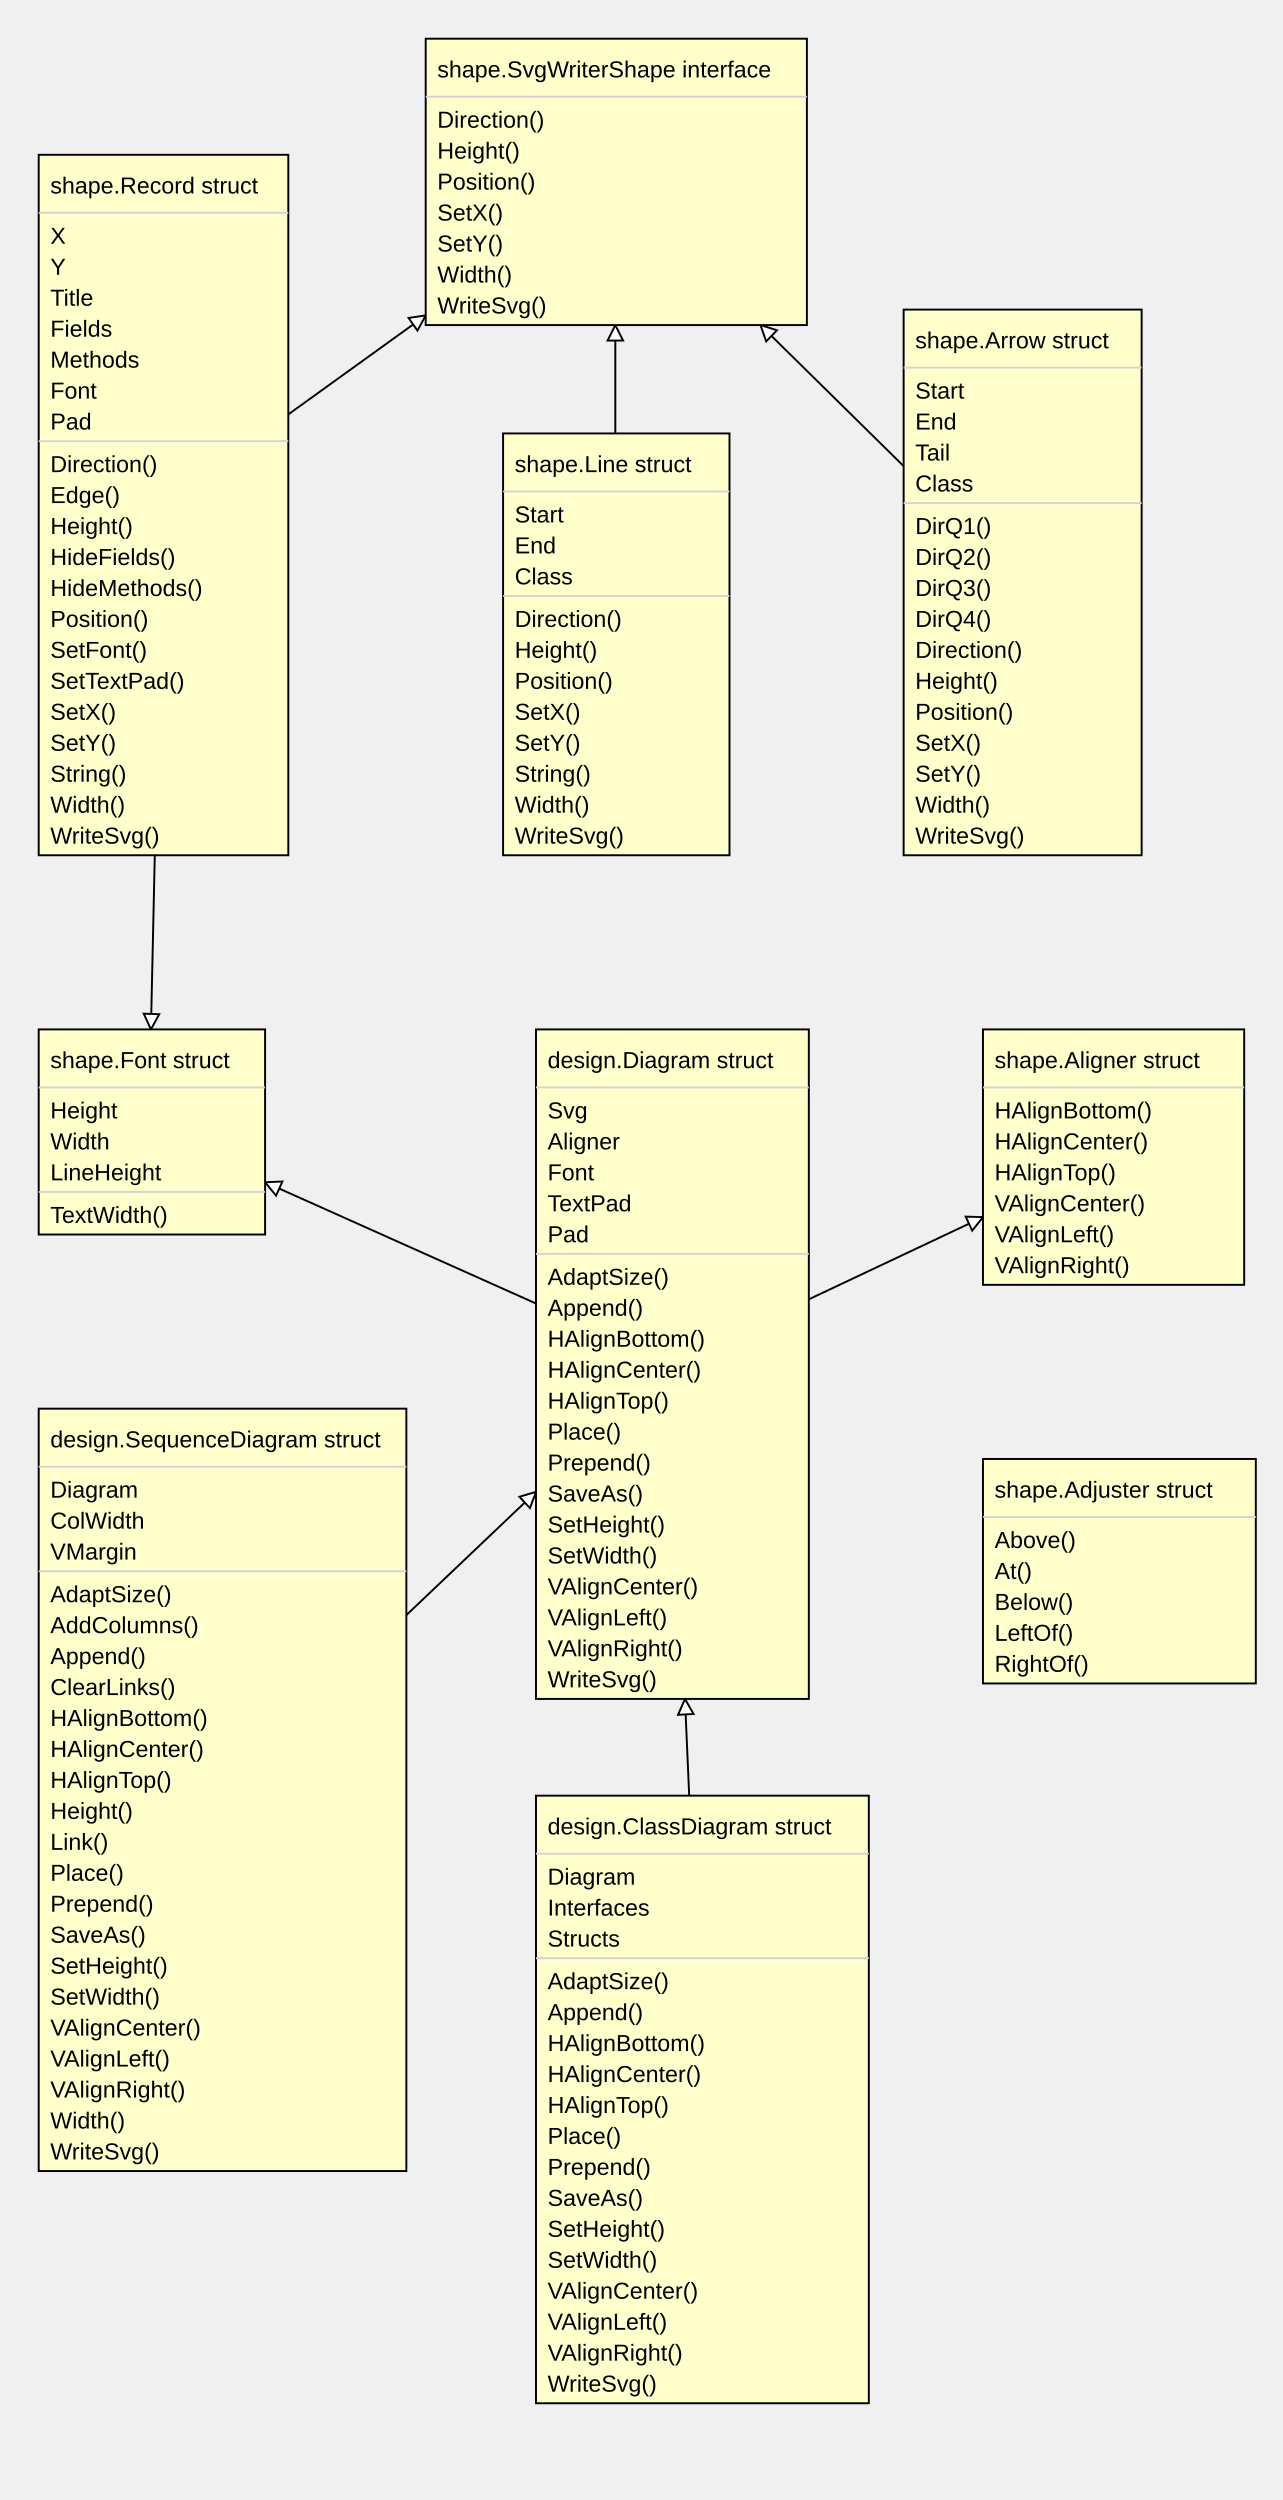
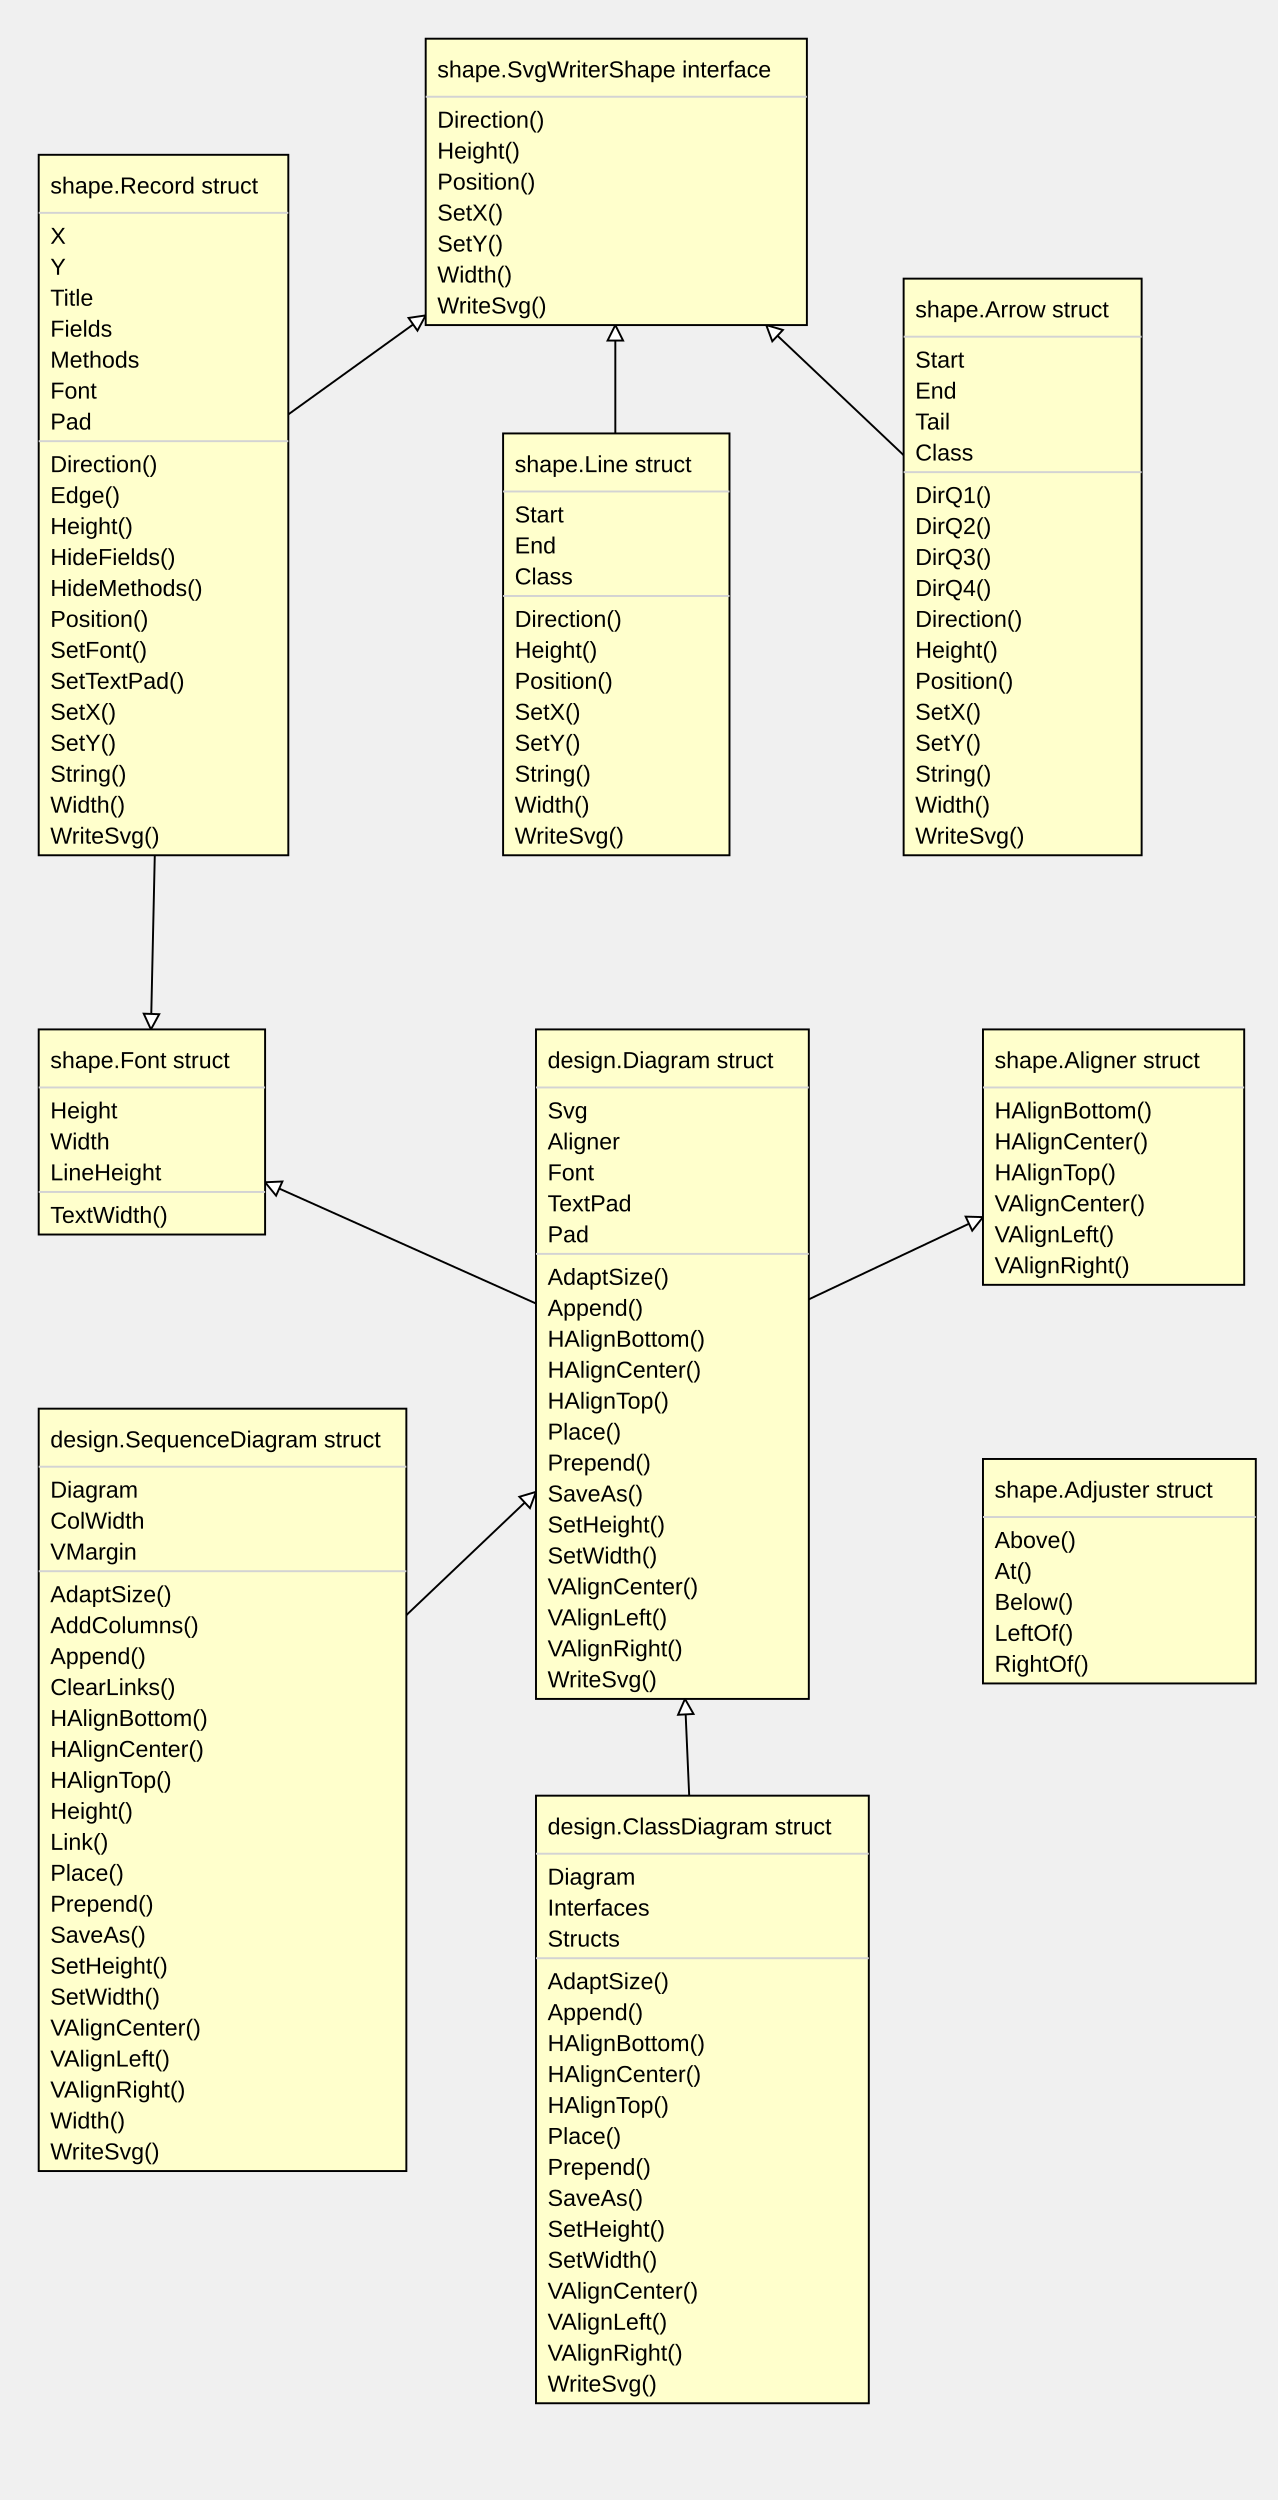
- <svg xmlns="http://www.w3.org/2000/svg" width="663" height="1292" font-family="Arial, Helvetica, sans-serif">
+ <svg xmlns="http://www.w3.org/2000/svg" width="660" height="1292" font-family="Arial, Helvetica, sans-serif">
  <path class="arrow" style="stroke:black" d="M84,261 L220,163" />
  <g transform="rotate(-35 220 163)">
    <path class="arrow-head" style="stroke:black;fill:#ffffff" d="M220,163 l-8,-4 l 0,8 Z" />
  </g>
  <path class="arrow" style="stroke:black" d="M318,333 L318,168" />
  <g transform="rotate(-90 318 168)">
    <path class="arrow-head" style="stroke:black;fill:#ffffff" d="M318,168 l-8,-4 l 0,8 Z" />
  </g>
-   <path class="arrow" style="stroke:black" d="M528,301 L393,168" />
-   <g transform="rotate(224 393 168)">
-     <path class="arrow-head" style="stroke:black;fill:#ffffff" d="M393,168 l-8,-4 l 0,8 Z" />
+   <path class="arrow" style="stroke:black" d="M528,293 L396,168" />
+   <g transform="rotate(223 396 168)">
+     <path class="arrow-head" style="stroke:black;fill:#ffffff" d="M396,168 l-8,-4 l 0,8 Z" />
  </g>
  <path class="arrow" style="stroke:black" d="M84,261 L78,532" />
  <g transform="rotate(92 78 532)">
    <path class="arrow-head" style="stroke:black;fill:#ffffff" d="M78,532 l-8,-4 l 0,8 Z" />
  </g>
  <path class="arrow" style="stroke:black" d="M347,705 L508,629" />
  <g transform="rotate(-25 508 629)">
    <path class="arrow-head" style="stroke:black;fill:#ffffff" d="M508,629 l-8,-4 l 0,8 Z" />
  </g>
  <path class="arrow" style="stroke:black" d="M347,705 L137,611" />
  <g transform="rotate(204 137 611)">
    <path class="arrow-head" style="stroke:black;fill:#ffffff" d="M137,611 l-8,-4 l 0,8 Z" />
  </g>
  <path class="arrow" style="stroke:black" d="M115,925 L277,771" />
  <g transform="rotate(-43 277 771)">
    <path class="arrow-head" style="stroke:black;fill:#ffffff" d="M277,771 l-8,-4 l 0,8 Z" />
  </g>
  <path class="arrow" style="stroke:black" d="M363,1085 L354,878" />
  <g transform="rotate(267 354 878)">
    <path class="arrow-head" style="stroke:black;fill:#ffffff" d="M354,878 l-8,-4 l 0,8 Z" />
  </g>
  <rect class="record" style="fill:#ffffcc;stroke:black" x="220" y="20" width="197" height="148" />
  <line class="line" style="stroke:#d3d3d3" x1="220" y1="50" x2="417" y2="50" />
  <text class="method" style="font-family:Arial,Helvetica,sans-serif; font-size:12px" x="226" y="66">Direction()</text>
  <text class="method" style="font-family:Arial,Helvetica,sans-serif; font-size:12px" x="226" y="82">Height()</text>
  <text class="method" style="font-family:Arial,Helvetica,sans-serif; font-size:12px" x="226" y="98">Position()</text>
  <text class="method" style="font-family:Arial,Helvetica,sans-serif; font-size:12px" x="226" y="114">SetX()</text>
  <text class="method" style="font-family:Arial,Helvetica,sans-serif; font-size:12px" x="226" y="130">SetY()</text>
  <text class="method" style="font-family:Arial,Helvetica,sans-serif; font-size:12px" x="226" y="146">Width()</text>
  <text class="method" style="font-family:Arial,Helvetica,sans-serif; font-size:12px" x="226" y="162">WriteSvg()</text>
  <text class="record-title" style="font-family:Arial,Helvetica,sans-serif; font-size:12px" x="226" y="40">shape.SvgWriterShape interface</text>
  <rect class="record" style="fill:#ffffcc;stroke:black" x="20" y="80" width="129" height="362" />
  <line class="line" style="stroke:#d3d3d3" x1="20" y1="110" x2="149" y2="110" />
  <text class="field" style="font-family:Arial,Helvetica,sans-serif; font-size:12px" x="26" y="126">X</text>
  <text class="field" style="font-family:Arial,Helvetica,sans-serif; font-size:12px" x="26" y="142">Y</text>
  <text class="field" style="font-family:Arial,Helvetica,sans-serif; font-size:12px" x="26" y="158">Title</text>
  <text class="field" style="font-family:Arial,Helvetica,sans-serif; font-size:12px" x="26" y="174">Fields</text>
  <text class="field" style="font-family:Arial,Helvetica,sans-serif; font-size:12px" x="26" y="190">Methods</text>
  <text class="field" style="font-family:Arial,Helvetica,sans-serif; font-size:12px" x="26" y="206">Font</text>
  <text class="field" style="font-family:Arial,Helvetica,sans-serif; font-size:12px" x="26" y="222">Pad</text>
  <line class="line" style="stroke:#d3d3d3" x1="20" y1="228" x2="149" y2="228" />
  <text class="method" style="font-family:Arial,Helvetica,sans-serif; font-size:12px" x="26" y="244">Direction()</text>
  <text class="method" style="font-family:Arial,Helvetica,sans-serif; font-size:12px" x="26" y="260">Edge()</text>
  <text class="method" style="font-family:Arial,Helvetica,sans-serif; font-size:12px" x="26" y="276">Height()</text>
  <text class="method" style="font-family:Arial,Helvetica,sans-serif; font-size:12px" x="26" y="292">HideFields()</text>
  <text class="method" style="font-family:Arial,Helvetica,sans-serif; font-size:12px" x="26" y="308">HideMethods()</text>
  <text class="method" style="font-family:Arial,Helvetica,sans-serif; font-size:12px" x="26" y="324">Position()</text>
  <text class="method" style="font-family:Arial,Helvetica,sans-serif; font-size:12px" x="26" y="340">SetFont()</text>
  <text class="method" style="font-family:Arial,Helvetica,sans-serif; font-size:12px" x="26" y="356">SetTextPad()</text>
  <text class="method" style="font-family:Arial,Helvetica,sans-serif; font-size:12px" x="26" y="372">SetX()</text>
  <text class="method" style="font-family:Arial,Helvetica,sans-serif; font-size:12px" x="26" y="388">SetY()</text>
  <text class="method" style="font-family:Arial,Helvetica,sans-serif; font-size:12px" x="26" y="404">String()</text>
  <text class="method" style="font-family:Arial,Helvetica,sans-serif; font-size:12px" x="26" y="420">Width()</text>
  <text class="method" style="font-family:Arial,Helvetica,sans-serif; font-size:12px" x="26" y="436">WriteSvg()</text>
  <text class="record-title" style="font-family:Arial,Helvetica,sans-serif; font-size:12px" x="26" y="100">shape.Record struct</text>
  <rect class="record" style="fill:#ffffcc;stroke:black" x="260" y="224" width="117" height="218" />
  <line class="line" style="stroke:#d3d3d3" x1="260" y1="254" x2="377" y2="254" />
  <text class="field" style="font-family:Arial,Helvetica,sans-serif; font-size:12px" x="266" y="270">Start</text>
  <text class="field" style="font-family:Arial,Helvetica,sans-serif; font-size:12px" x="266" y="286">End</text>
  <text class="field" style="font-family:Arial,Helvetica,sans-serif; font-size:12px" x="266" y="302">Class</text>
  <line class="line" style="stroke:#d3d3d3" x1="260" y1="308" x2="377" y2="308" />
  <text class="method" style="font-family:Arial,Helvetica,sans-serif; font-size:12px" x="266" y="324">Direction()</text>
  <text class="method" style="font-family:Arial,Helvetica,sans-serif; font-size:12px" x="266" y="340">Height()</text>
  <text class="method" style="font-family:Arial,Helvetica,sans-serif; font-size:12px" x="266" y="356">Position()</text>
  <text class="method" style="font-family:Arial,Helvetica,sans-serif; font-size:12px" x="266" y="372">SetX()</text>
  <text class="method" style="font-family:Arial,Helvetica,sans-serif; font-size:12px" x="266" y="388">SetY()</text>
  <text class="method" style="font-family:Arial,Helvetica,sans-serif; font-size:12px" x="266" y="404">String()</text>
  <text class="method" style="font-family:Arial,Helvetica,sans-serif; font-size:12px" x="266" y="420">Width()</text>
  <text class="method" style="font-family:Arial,Helvetica,sans-serif; font-size:12px" x="266" y="436">WriteSvg()</text>
  <text class="record-title" style="font-family:Arial,Helvetica,sans-serif; font-size:12px" x="266" y="244">shape.Line struct</text>
-   <rect class="record" style="fill:#ffffcc;stroke:black" x="467" y="160" width="123" height="282" />
-   <line class="line" style="stroke:#d3d3d3" x1="467" y1="190" x2="590" y2="190" />
-   <text class="field" style="font-family:Arial,Helvetica,sans-serif; font-size:12px" x="473" y="206">Start</text>
-   <text class="field" style="font-family:Arial,Helvetica,sans-serif; font-size:12px" x="473" y="222">End</text>
-   <text class="field" style="font-family:Arial,Helvetica,sans-serif; font-size:12px" x="473" y="238">Tail</text>
-   <text class="field" style="font-family:Arial,Helvetica,sans-serif; font-size:12px" x="473" y="254">Class</text>
-   <line class="line" style="stroke:#d3d3d3" x1="467" y1="260" x2="590" y2="260" />
-   <text class="method" style="font-family:Arial,Helvetica,sans-serif; font-size:12px" x="473" y="276">DirQ1()</text>
-   <text class="method" style="font-family:Arial,Helvetica,sans-serif; font-size:12px" x="473" y="292">DirQ2()</text>
-   <text class="method" style="font-family:Arial,Helvetica,sans-serif; font-size:12px" x="473" y="308">DirQ3()</text>
-   <text class="method" style="font-family:Arial,Helvetica,sans-serif; font-size:12px" x="473" y="324">DirQ4()</text>
-   <text class="method" style="font-family:Arial,Helvetica,sans-serif; font-size:12px" x="473" y="340">Direction()</text>
-   <text class="method" style="font-family:Arial,Helvetica,sans-serif; font-size:12px" x="473" y="356">Height()</text>
-   <text class="method" style="font-family:Arial,Helvetica,sans-serif; font-size:12px" x="473" y="372">Position()</text>
-   <text class="method" style="font-family:Arial,Helvetica,sans-serif; font-size:12px" x="473" y="388">SetX()</text>
-   <text class="method" style="font-family:Arial,Helvetica,sans-serif; font-size:12px" x="473" y="404">SetY()</text>
+   <rect class="record" style="fill:#ffffcc;stroke:black" x="467" y="144" width="123" height="298" />
+   <line class="line" style="stroke:#d3d3d3" x1="467" y1="174" x2="590" y2="174" />
+   <text class="field" style="font-family:Arial,Helvetica,sans-serif; font-size:12px" x="473" y="190">Start</text>
+   <text class="field" style="font-family:Arial,Helvetica,sans-serif; font-size:12px" x="473" y="206">End</text>
+   <text class="field" style="font-family:Arial,Helvetica,sans-serif; font-size:12px" x="473" y="222">Tail</text>
+   <text class="field" style="font-family:Arial,Helvetica,sans-serif; font-size:12px" x="473" y="238">Class</text>
+   <line class="line" style="stroke:#d3d3d3" x1="467" y1="244" x2="590" y2="244" />
+   <text class="method" style="font-family:Arial,Helvetica,sans-serif; font-size:12px" x="473" y="260">DirQ1()</text>
+   <text class="method" style="font-family:Arial,Helvetica,sans-serif; font-size:12px" x="473" y="276">DirQ2()</text>
+   <text class="method" style="font-family:Arial,Helvetica,sans-serif; font-size:12px" x="473" y="292">DirQ3()</text>
+   <text class="method" style="font-family:Arial,Helvetica,sans-serif; font-size:12px" x="473" y="308">DirQ4()</text>
+   <text class="method" style="font-family:Arial,Helvetica,sans-serif; font-size:12px" x="473" y="324">Direction()</text>
+   <text class="method" style="font-family:Arial,Helvetica,sans-serif; font-size:12px" x="473" y="340">Height()</text>
+   <text class="method" style="font-family:Arial,Helvetica,sans-serif; font-size:12px" x="473" y="356">Position()</text>
+   <text class="method" style="font-family:Arial,Helvetica,sans-serif; font-size:12px" x="473" y="372">SetX()</text>
+   <text class="method" style="font-family:Arial,Helvetica,sans-serif; font-size:12px" x="473" y="388">SetY()</text>
+   <text class="method" style="font-family:Arial,Helvetica,sans-serif; font-size:12px" x="473" y="404">String()</text>
  <text class="method" style="font-family:Arial,Helvetica,sans-serif; font-size:12px" x="473" y="420">Width()</text>
  <text class="method" style="font-family:Arial,Helvetica,sans-serif; font-size:12px" x="473" y="436">WriteSvg()</text>
-   <text class="record-title" style="font-family:Arial,Helvetica,sans-serif; font-size:12px" x="473" y="180">shape.Arrow struct</text>
+   <text class="record-title" style="font-family:Arial,Helvetica,sans-serif; font-size:12px" x="473" y="164">shape.Arrow struct</text>
  <rect class="record" style="fill:#ffffcc;stroke:black" x="20" y="532" width="117" height="106" />
  <line class="line" style="stroke:#d3d3d3" x1="20" y1="562" x2="137" y2="562" />
  <text class="field" style="font-family:Arial,Helvetica,sans-serif; font-size:12px" x="26" y="578">Height</text>
  <text class="field" style="font-family:Arial,Helvetica,sans-serif; font-size:12px" x="26" y="594">Width</text>
  <text class="field" style="font-family:Arial,Helvetica,sans-serif; font-size:12px" x="26" y="610">LineHeight</text>
  <line class="line" style="stroke:#d3d3d3" x1="20" y1="616" x2="137" y2="616" />
  <text class="method" style="font-family:Arial,Helvetica,sans-serif; font-size:12px" x="26" y="632">TextWidth()</text>
  <text class="record-title" style="font-family:Arial,Helvetica,sans-serif; font-size:12px" x="26" y="552">shape.Font struct</text>
  <rect class="record" style="fill:#ffffcc;stroke:black" x="277" y="532" width="141" height="346" />
  <line class="line" style="stroke:#d3d3d3" x1="277" y1="562" x2="418" y2="562" />
  <text class="field" style="font-family:Arial,Helvetica,sans-serif; font-size:12px" x="283" y="578">Svg</text>
  <text class="field" style="font-family:Arial,Helvetica,sans-serif; font-size:12px" x="283" y="594">Aligner</text>
  <text class="field" style="font-family:Arial,Helvetica,sans-serif; font-size:12px" x="283" y="610">Font</text>
  <text class="field" style="font-family:Arial,Helvetica,sans-serif; font-size:12px" x="283" y="626">TextPad</text>
  <text class="field" style="font-family:Arial,Helvetica,sans-serif; font-size:12px" x="283" y="642">Pad</text>
  <line class="line" style="stroke:#d3d3d3" x1="277" y1="648" x2="418" y2="648" />
  <text class="method" style="font-family:Arial,Helvetica,sans-serif; font-size:12px" x="283" y="664">AdaptSize()</text>
  <text class="method" style="font-family:Arial,Helvetica,sans-serif; font-size:12px" x="283" y="680">Append()</text>
  <text class="method" style="font-family:Arial,Helvetica,sans-serif; font-size:12px" x="283" y="696">HAlignBottom()</text>
  <text class="method" style="font-family:Arial,Helvetica,sans-serif; font-size:12px" x="283" y="712">HAlignCenter()</text>
  <text class="method" style="font-family:Arial,Helvetica,sans-serif; font-size:12px" x="283" y="728">HAlignTop()</text>
  <text class="method" style="font-family:Arial,Helvetica,sans-serif; font-size:12px" x="283" y="744">Place()</text>
  <text class="method" style="font-family:Arial,Helvetica,sans-serif; font-size:12px" x="283" y="760">Prepend()</text>
  <text class="method" style="font-family:Arial,Helvetica,sans-serif; font-size:12px" x="283" y="776">SaveAs()</text>
  <text class="method" style="font-family:Arial,Helvetica,sans-serif; font-size:12px" x="283" y="792">SetHeight()</text>
  <text class="method" style="font-family:Arial,Helvetica,sans-serif; font-size:12px" x="283" y="808">SetWidth()</text>
  <text class="method" style="font-family:Arial,Helvetica,sans-serif; font-size:12px" x="283" y="824">VAlignCenter()</text>
  <text class="method" style="font-family:Arial,Helvetica,sans-serif; font-size:12px" x="283" y="840">VAlignLeft()</text>
  <text class="method" style="font-family:Arial,Helvetica,sans-serif; font-size:12px" x="283" y="856">VAlignRight()</text>
  <text class="method" style="font-family:Arial,Helvetica,sans-serif; font-size:12px" x="283" y="872">WriteSvg()</text>
  <text class="record-title" style="font-family:Arial,Helvetica,sans-serif; font-size:12px" x="283" y="552">design.Diagram struct</text>
  <rect class="record" style="fill:#ffffcc;stroke:black" x="508" y="532" width="135" height="132" />
  <line class="line" style="stroke:#d3d3d3" x1="508" y1="562" x2="643" y2="562" />
  <text class="method" style="font-family:Arial,Helvetica,sans-serif; font-size:12px" x="514" y="578">HAlignBottom()</text>
  <text class="method" style="font-family:Arial,Helvetica,sans-serif; font-size:12px" x="514" y="594">HAlignCenter()</text>
  <text class="method" style="font-family:Arial,Helvetica,sans-serif; font-size:12px" x="514" y="610">HAlignTop()</text>
  <text class="method" style="font-family:Arial,Helvetica,sans-serif; font-size:12px" x="514" y="626">VAlignCenter()</text>
  <text class="method" style="font-family:Arial,Helvetica,sans-serif; font-size:12px" x="514" y="642">VAlignLeft()</text>
  <text class="method" style="font-family:Arial,Helvetica,sans-serif; font-size:12px" x="514" y="658">VAlignRight()</text>
  <text class="record-title" style="font-family:Arial,Helvetica,sans-serif; font-size:12px" x="514" y="552">shape.Aligner struct</text>
  <rect class="record" style="fill:#ffffcc;stroke:black" x="20" y="728" width="190" height="394" />
  <line class="line" style="stroke:#d3d3d3" x1="20" y1="758" x2="210" y2="758" />
  <text class="field" style="font-family:Arial,Helvetica,sans-serif; font-size:12px" x="26" y="774">Diagram</text>
  <text class="field" style="font-family:Arial,Helvetica,sans-serif; font-size:12px" x="26" y="790">ColWidth</text>
  <text class="field" style="font-family:Arial,Helvetica,sans-serif; font-size:12px" x="26" y="806">VMargin</text>
  <line class="line" style="stroke:#d3d3d3" x1="20" y1="812" x2="210" y2="812" />
  <text class="method" style="font-family:Arial,Helvetica,sans-serif; font-size:12px" x="26" y="828">AdaptSize()</text>
  <text class="method" style="font-family:Arial,Helvetica,sans-serif; font-size:12px" x="26" y="844">AddColumns()</text>
  <text class="method" style="font-family:Arial,Helvetica,sans-serif; font-size:12px" x="26" y="860">Append()</text>
  <text class="method" style="font-family:Arial,Helvetica,sans-serif; font-size:12px" x="26" y="876">ClearLinks()</text>
  <text class="method" style="font-family:Arial,Helvetica,sans-serif; font-size:12px" x="26" y="892">HAlignBottom()</text>
  <text class="method" style="font-family:Arial,Helvetica,sans-serif; font-size:12px" x="26" y="908">HAlignCenter()</text>
  <text class="method" style="font-family:Arial,Helvetica,sans-serif; font-size:12px" x="26" y="924">HAlignTop()</text>
  <text class="method" style="font-family:Arial,Helvetica,sans-serif; font-size:12px" x="26" y="940">Height()</text>
  <text class="method" style="font-family:Arial,Helvetica,sans-serif; font-size:12px" x="26" y="956">Link()</text>
  <text class="method" style="font-family:Arial,Helvetica,sans-serif; font-size:12px" x="26" y="972">Place()</text>
  <text class="method" style="font-family:Arial,Helvetica,sans-serif; font-size:12px" x="26" y="988">Prepend()</text>
  <text class="method" style="font-family:Arial,Helvetica,sans-serif; font-size:12px" x="26" y="1004">SaveAs()</text>
  <text class="method" style="font-family:Arial,Helvetica,sans-serif; font-size:12px" x="26" y="1020">SetHeight()</text>
  <text class="method" style="font-family:Arial,Helvetica,sans-serif; font-size:12px" x="26" y="1036">SetWidth()</text>
  <text class="method" style="font-family:Arial,Helvetica,sans-serif; font-size:12px" x="26" y="1052">VAlignCenter()</text>
  <text class="method" style="font-family:Arial,Helvetica,sans-serif; font-size:12px" x="26" y="1068">VAlignLeft()</text>
  <text class="method" style="font-family:Arial,Helvetica,sans-serif; font-size:12px" x="26" y="1084">VAlignRight()</text>
  <text class="method" style="font-family:Arial,Helvetica,sans-serif; font-size:12px" x="26" y="1100">Width()</text>
  <text class="method" style="font-family:Arial,Helvetica,sans-serif; font-size:12px" x="26" y="1116">WriteSvg()</text>
  <text class="record-title" style="font-family:Arial,Helvetica,sans-serif; font-size:12px" x="26" y="748">design.SequenceDiagram struct</text>
  <rect class="record" style="fill:#ffffcc;stroke:black" x="508" y="754" width="141" height="116" />
  <line class="line" style="stroke:#d3d3d3" x1="508" y1="784" x2="649" y2="784" />
  <text class="method" style="font-family:Arial,Helvetica,sans-serif; font-size:12px" x="514" y="800">Above()</text>
  <text class="method" style="font-family:Arial,Helvetica,sans-serif; font-size:12px" x="514" y="816">At()</text>
  <text class="method" style="font-family:Arial,Helvetica,sans-serif; font-size:12px" x="514" y="832">Below()</text>
  <text class="method" style="font-family:Arial,Helvetica,sans-serif; font-size:12px" x="514" y="848">LeftOf()</text>
  <text class="method" style="font-family:Arial,Helvetica,sans-serif; font-size:12px" x="514" y="864">RightOf()</text>
  <text class="record-title" style="font-family:Arial,Helvetica,sans-serif; font-size:12px" x="514" y="774">shape.Adjuster struct</text>
  <rect class="record" style="fill:#ffffcc;stroke:black" x="277" y="928" width="172" height="314" />
  <line class="line" style="stroke:#d3d3d3" x1="277" y1="958" x2="449" y2="958" />
  <text class="field" style="font-family:Arial,Helvetica,sans-serif; font-size:12px" x="283" y="974">Diagram</text>
  <text class="field" style="font-family:Arial,Helvetica,sans-serif; font-size:12px" x="283" y="990">Interfaces</text>
  <text class="field" style="font-family:Arial,Helvetica,sans-serif; font-size:12px" x="283" y="1006">Structs</text>
  <line class="line" style="stroke:#d3d3d3" x1="277" y1="1012" x2="449" y2="1012" />
  <text class="method" style="font-family:Arial,Helvetica,sans-serif; font-size:12px" x="283" y="1028">AdaptSize()</text>
  <text class="method" style="font-family:Arial,Helvetica,sans-serif; font-size:12px" x="283" y="1044">Append()</text>
  <text class="method" style="font-family:Arial,Helvetica,sans-serif; font-size:12px" x="283" y="1060">HAlignBottom()</text>
  <text class="method" style="font-family:Arial,Helvetica,sans-serif; font-size:12px" x="283" y="1076">HAlignCenter()</text>
  <text class="method" style="font-family:Arial,Helvetica,sans-serif; font-size:12px" x="283" y="1092">HAlignTop()</text>
  <text class="method" style="font-family:Arial,Helvetica,sans-serif; font-size:12px" x="283" y="1108">Place()</text>
  <text class="method" style="font-family:Arial,Helvetica,sans-serif; font-size:12px" x="283" y="1124">Prepend()</text>
  <text class="method" style="font-family:Arial,Helvetica,sans-serif; font-size:12px" x="283" y="1140">SaveAs()</text>
  <text class="method" style="font-family:Arial,Helvetica,sans-serif; font-size:12px" x="283" y="1156">SetHeight()</text>
  <text class="method" style="font-family:Arial,Helvetica,sans-serif; font-size:12px" x="283" y="1172">SetWidth()</text>
  <text class="method" style="font-family:Arial,Helvetica,sans-serif; font-size:12px" x="283" y="1188">VAlignCenter()</text>
  <text class="method" style="font-family:Arial,Helvetica,sans-serif; font-size:12px" x="283" y="1204">VAlignLeft()</text>
  <text class="method" style="font-family:Arial,Helvetica,sans-serif; font-size:12px" x="283" y="1220">VAlignRight()</text>
  <text class="method" style="font-family:Arial,Helvetica,sans-serif; font-size:12px" x="283" y="1236">WriteSvg()</text>
  <text class="record-title" style="font-family:Arial,Helvetica,sans-serif; font-size:12px" x="283" y="948">design.ClassDiagram struct</text>
</svg>
